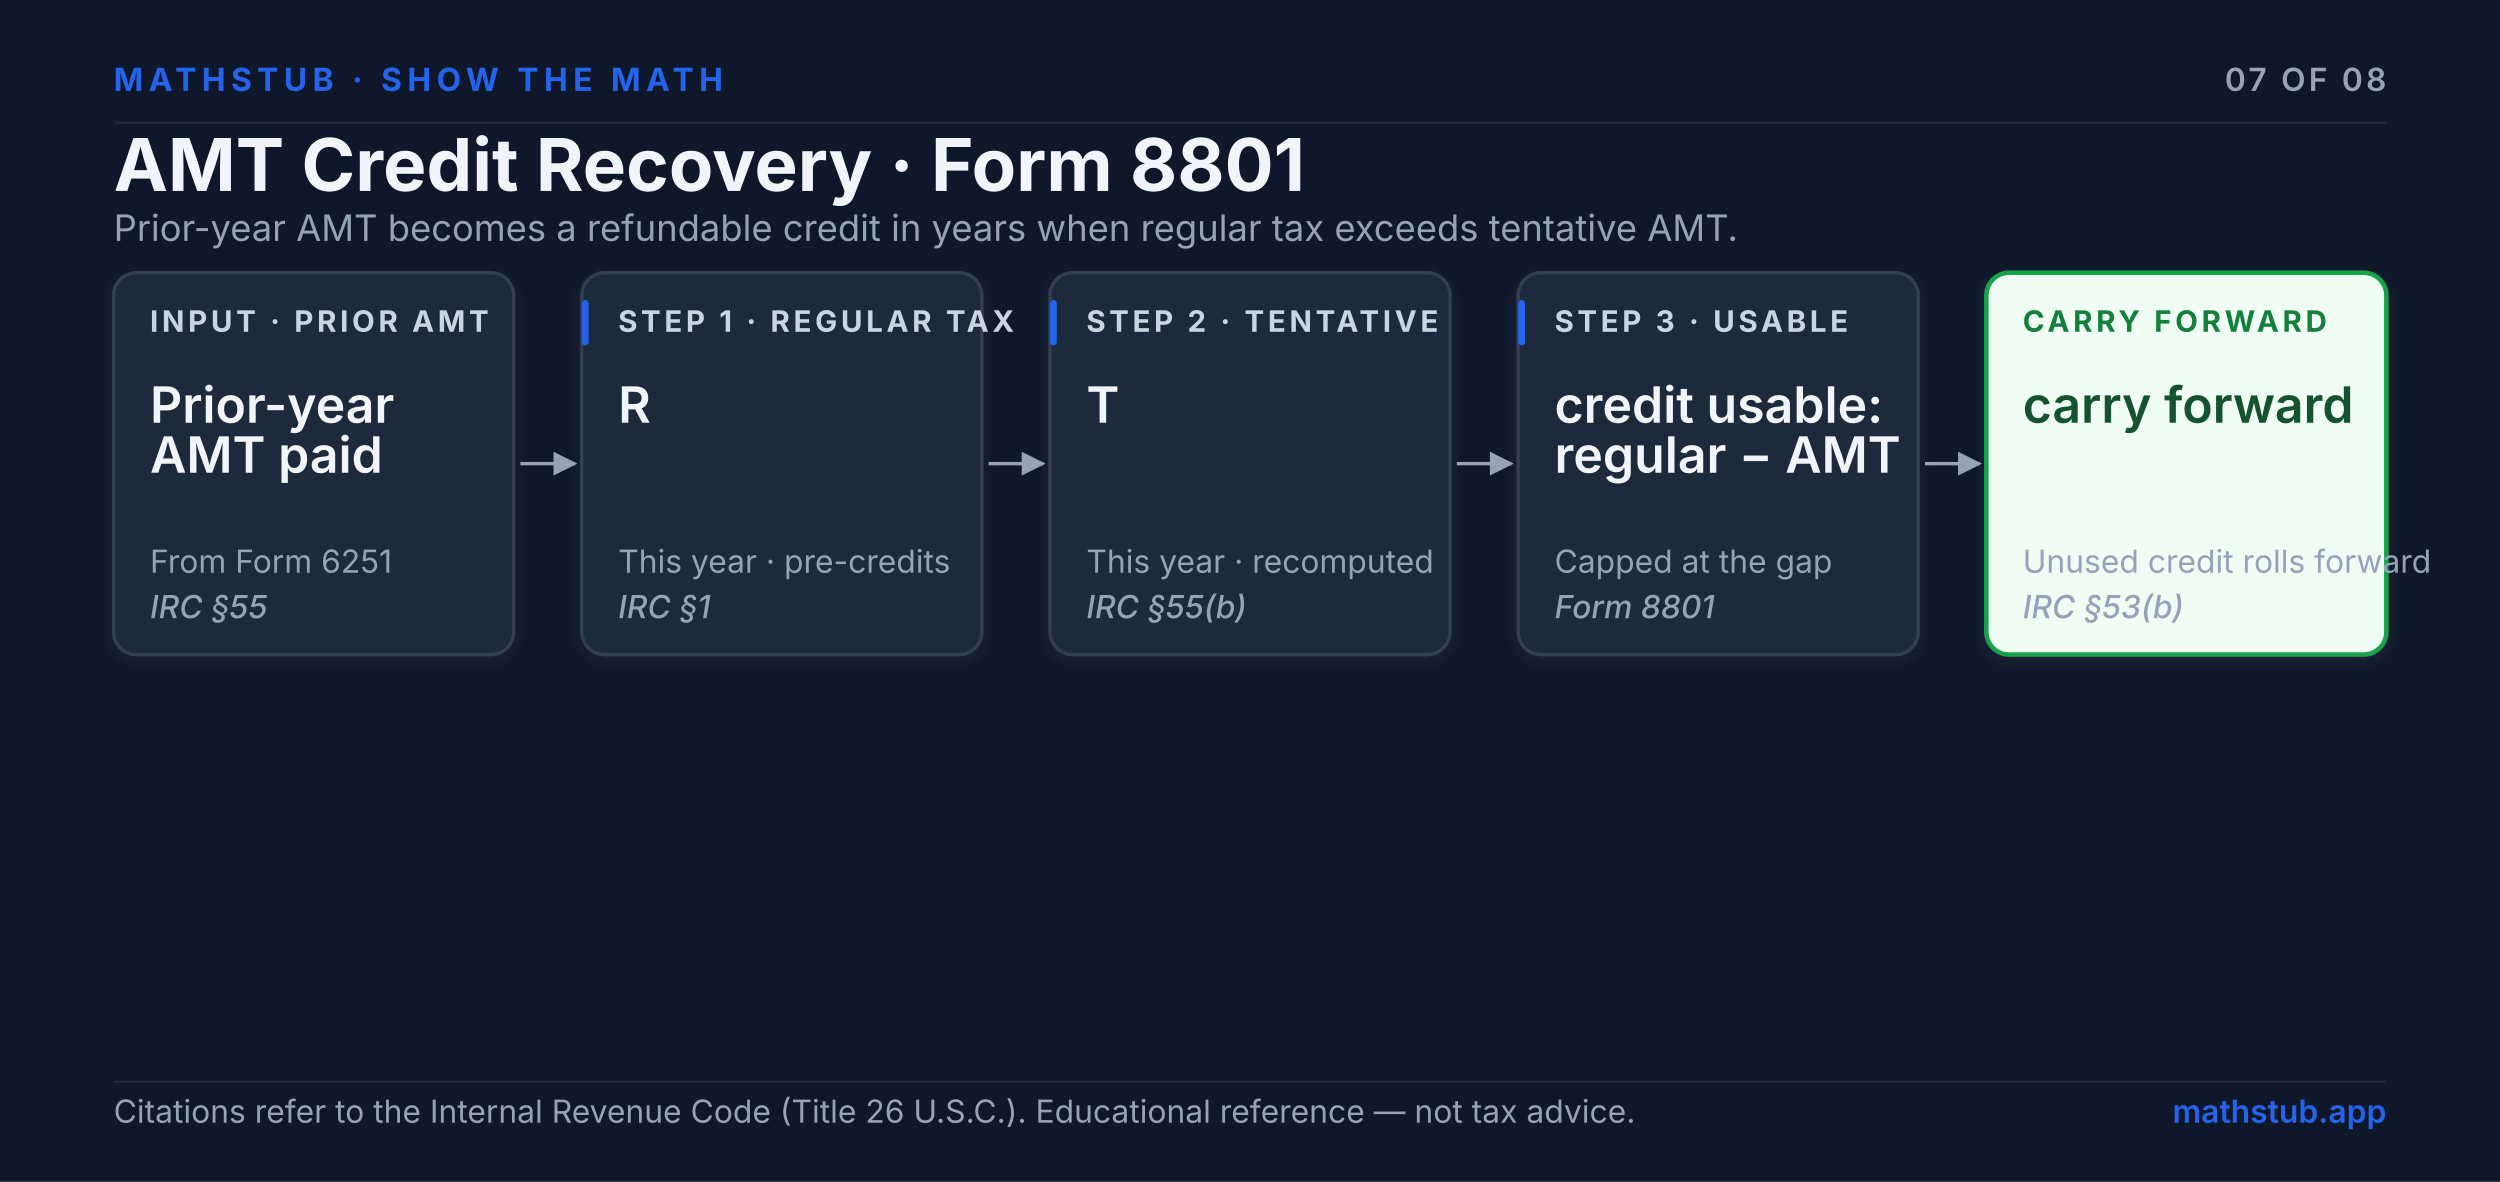
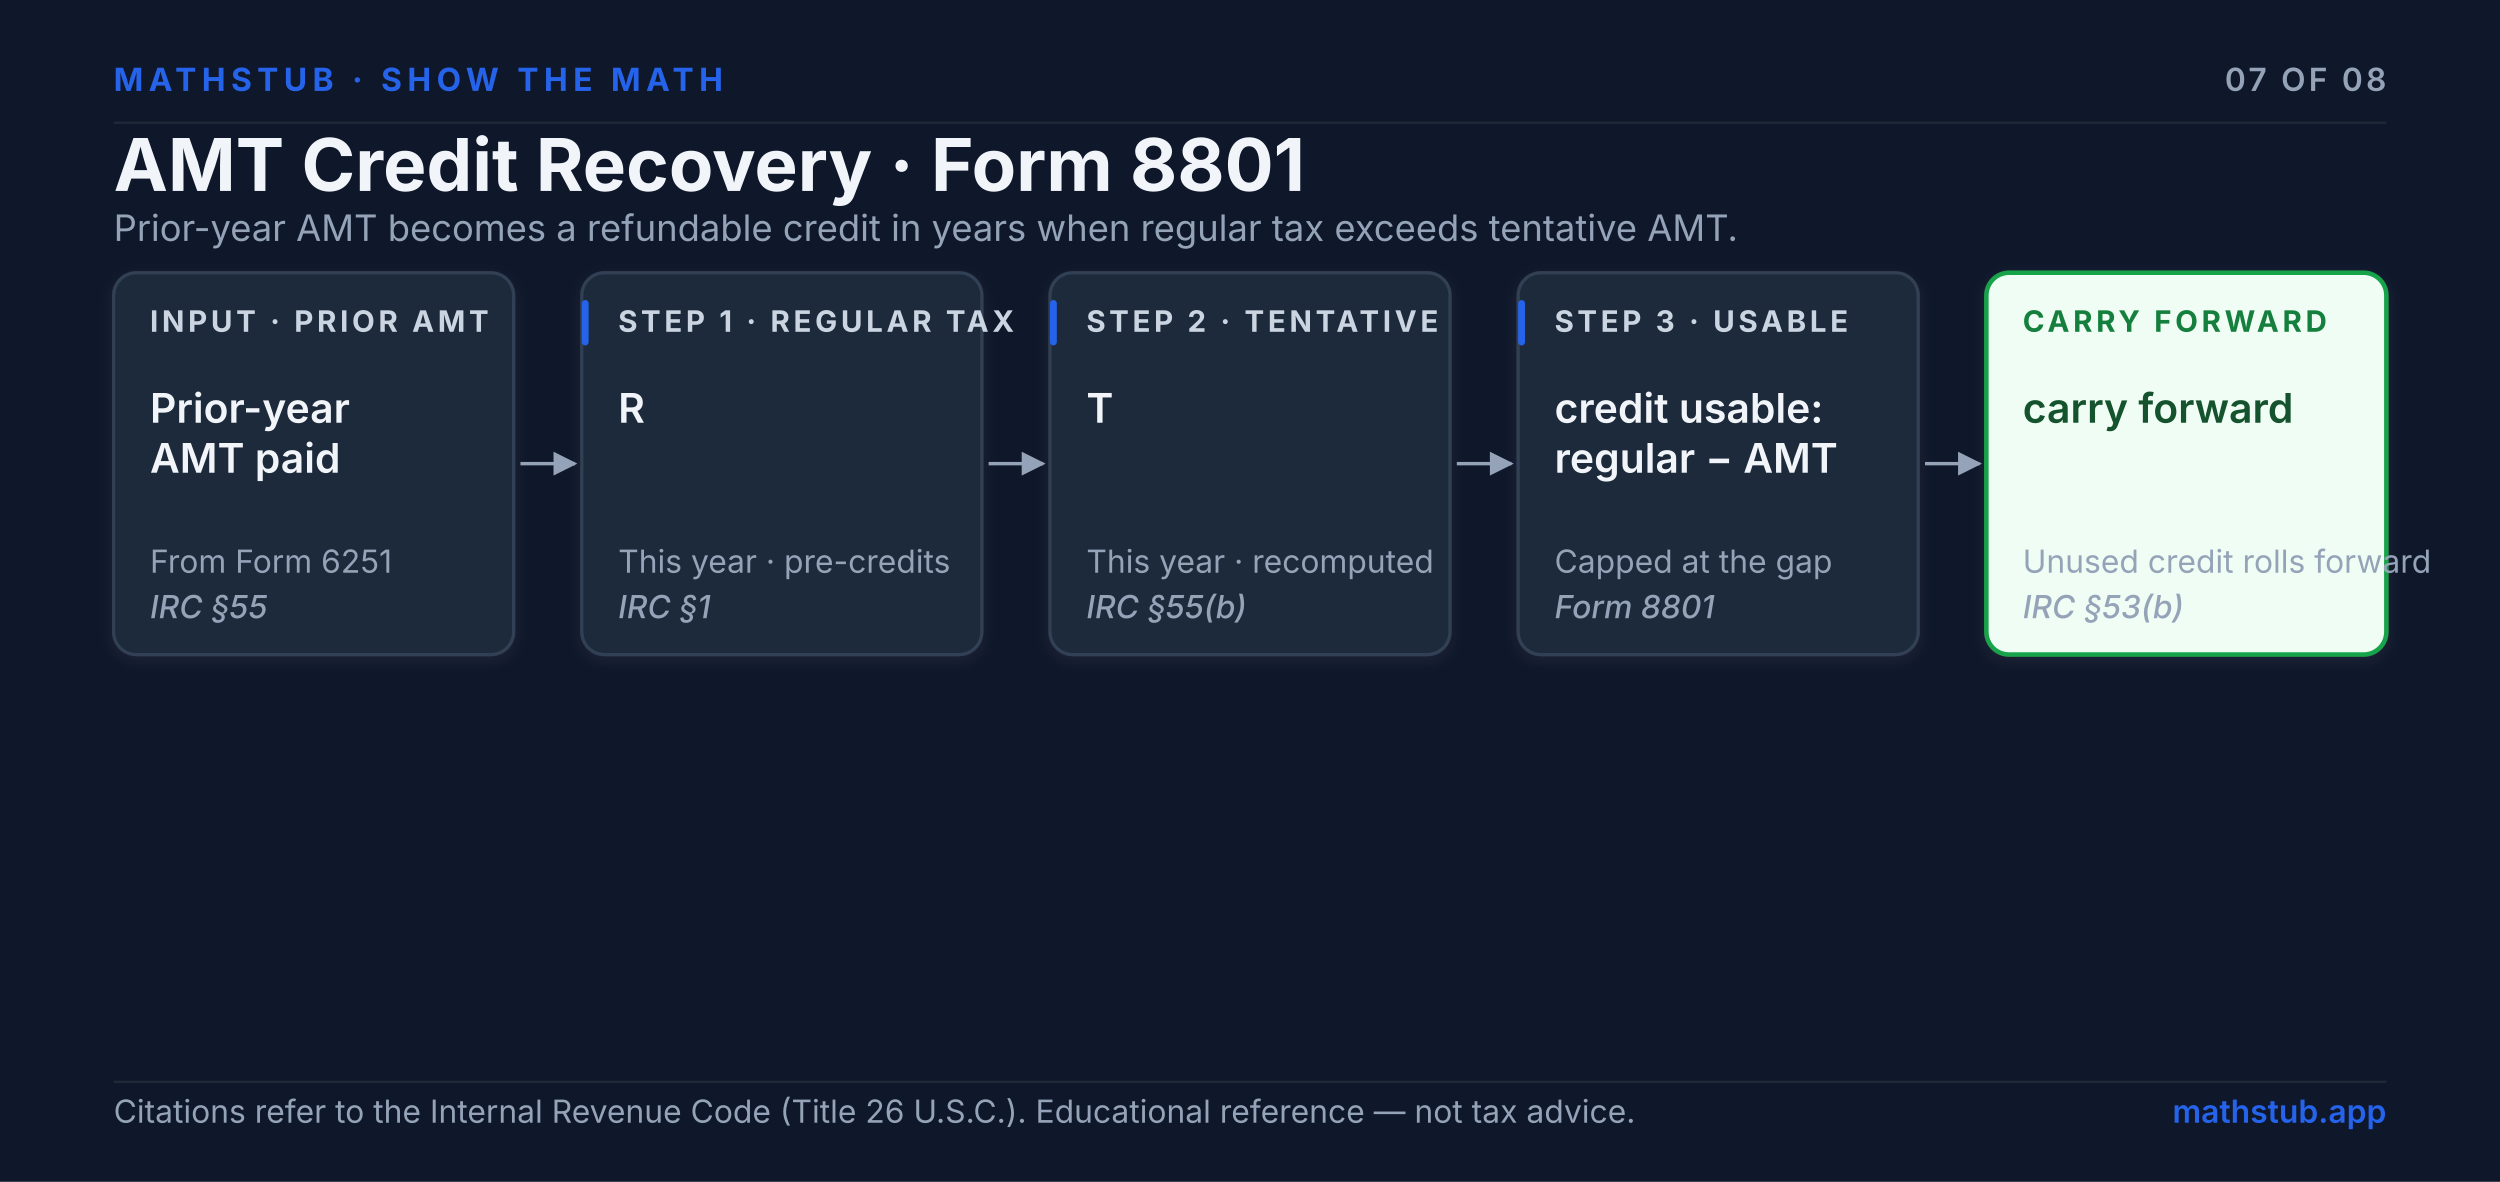
<svg xmlns="http://www.w3.org/2000/svg" viewBox="0 0 1100 520" width="1100" height="520" font-family="Inter, system-ui, -apple-system, 'Segoe UI', sans-serif">
  <defs>
    <marker id="arrow" viewBox="0 0 10 10" refX="9" refY="5" markerWidth="7" markerHeight="7" orient="auto-start-reverse">
      <path d="M0,0 L10,5 L0,10 z" fill="#94a3b8" />
    </marker>
    <filter id="boxShadow" x="-5%" y="-5%" width="110%" height="115%">
      <feDropShadow dx="0" dy="2" stdDeviation="3" flood-color="#f1f5f9" flood-opacity="0.06" />
    </filter>
  </defs>
  <rect width="1100" height="520" fill="#0f172a" />
  <text x="50" y="40" font-size="14" font-weight="700" fill="#2563eb" letter-spacing="2.4">MATHSTUB · SHOW THE MATH</text>
  <text x="1050" y="40" font-size="14" font-weight="600" fill="#94a3b8" text-anchor="end" letter-spacing="1.4">07 OF 08</text>
  <line x1="50" y1="54" x2="1050" y2="54" stroke="#1f2937" stroke-width="1" />
  <text x="50" y="84" font-size="32" font-weight="700" fill="#f1f5f9">AMT Credit Recovery · Form 8801</text>
  <text x="50" y="106" font-size="16" font-weight="400" fill="#94a3b8">Prior-year AMT becomes a refundable credit in years when regular tax exceeds tentative AMT.</text>
  <rect x="50" y="120" width="176" height="168" rx="10" fill="#1e293b" stroke="#334155" stroke-width="1.4" filter="url(#boxShadow)" />
  <text x="66" y="146" font-size="13" font-weight="700" fill="#cbd5e1" letter-spacing="1.6">INPUT · PRIOR AMT</text>
-   <text x="66" y="186" font-size="22" font-weight="600" fill="#f1f5f9">Prior-year</text>
-   <text x="66" y="208" font-size="22" font-weight="600" fill="#f1f5f9">AMT paid</text>
+   <text x="66" y="186" font-size="18" font-weight="600" fill="#f1f5f9">Prior-year</text>
+   <text x="66" y="208" font-size="18" font-weight="600" fill="#f1f5f9">AMT paid</text>
  <text x="66" y="252" font-size="14" font-weight="400" fill="#94a3b8">From Form 6251</text>
  <text x="66" y="272" font-size="14" font-style="italic" font-weight="500" fill="#94a3b8">IRC §55</text>
  <line x1="229" y1="204" x2="253" y2="204" stroke="#94a3b8" stroke-width="1.5" marker-end="url(#arrow)" />
  <rect x="256" y="120" width="176" height="168" rx="10" fill="#1e293b" stroke="#334155" stroke-width="1.4" filter="url(#boxShadow)" />
  <rect x="256" y="132" width="3" height="20" rx="1.5" fill="#2563eb" />
  <text x="272" y="146" font-size="13" font-weight="700" fill="#cbd5e1" letter-spacing="1.6">STEP 1 · REGULAR TAX</text>
-   <text x="272" y="186" font-size="22" font-weight="600" fill="#f1f5f9">R</text>
+   <text x="272" y="186" font-size="18" font-weight="600" fill="#f1f5f9">R</text>
  <text x="272" y="252" font-size="14" font-weight="400" fill="#94a3b8">This year · pre-credits</text>
  <text x="272" y="272" font-size="14" font-style="italic" font-weight="500" fill="#94a3b8">IRC §1</text>
  <line x1="435" y1="204" x2="459" y2="204" stroke="#94a3b8" stroke-width="1.5" marker-end="url(#arrow)" />
  <rect x="462" y="120" width="176" height="168" rx="10" fill="#1e293b" stroke="#334155" stroke-width="1.4" filter="url(#boxShadow)" />
  <rect x="462" y="132" width="3" height="20" rx="1.5" fill="#2563eb" />
  <text x="478" y="146" font-size="13" font-weight="700" fill="#cbd5e1" letter-spacing="1.6">STEP 2 · TENTATIVE</text>
-   <text x="478" y="186" font-size="22" font-weight="600" fill="#f1f5f9">T</text>
+   <text x="478" y="186" font-size="18" font-weight="600" fill="#f1f5f9">T</text>
  <text x="478" y="252" font-size="14" font-weight="400" fill="#94a3b8">This year · recomputed</text>
  <text x="478" y="272" font-size="14" font-style="italic" font-weight="500" fill="#94a3b8">IRC §55(b)</text>
  <line x1="641" y1="204" x2="665" y2="204" stroke="#94a3b8" stroke-width="1.5" marker-end="url(#arrow)" />
  <rect x="668" y="120" width="176" height="168" rx="10" fill="#1e293b" stroke="#334155" stroke-width="1.4" filter="url(#boxShadow)" />
  <rect x="668" y="132" width="3" height="20" rx="1.5" fill="#2563eb" />
  <text x="684" y="146" font-size="13" font-weight="700" fill="#cbd5e1" letter-spacing="1.6">STEP 3 · USABLE</text>
-   <text x="684" y="186" font-size="22" font-weight="600" fill="#f1f5f9">credit usable:</text>
-   <text x="684" y="208" font-size="22" font-weight="600" fill="#f1f5f9">regular − AMT</text>
+   <text x="684" y="186" font-size="18" font-weight="600" fill="#f1f5f9">credit usable:</text>
+   <text x="684" y="208" font-size="18" font-weight="600" fill="#f1f5f9">regular − AMT</text>
  <text x="684" y="252" font-size="14" font-weight="400" fill="#94a3b8">Capped at the gap</text>
  <text x="684" y="272" font-size="14" font-style="italic" font-weight="500" fill="#94a3b8">Form 8801</text>
  <line x1="847" y1="204" x2="871" y2="204" stroke="#94a3b8" stroke-width="1.5" marker-end="url(#arrow)" />
  <rect x="874" y="120" width="176" height="168" rx="10" fill="#f0fdf4" stroke="#16a34a" stroke-width="2" filter="url(#boxShadow)" />
  <text x="890" y="146" font-size="13" font-weight="700" fill="#15803d" letter-spacing="1.6">CARRY FORWARD</text>
-   <text x="890" y="186" font-size="22" font-weight="600" fill="#14532d">carry forward</text>
+   <text x="890" y="186" font-size="18" font-weight="600" fill="#14532d">carry forward</text>
  <text x="890" y="252" font-size="14" font-weight="400" fill="#94a3b8">Unused credit rolls forward</text>
  <text x="890" y="272" font-size="14" font-style="italic" font-weight="500" fill="#94a3b8">IRC §53(b)</text>
  <line x1="50" y1="476" x2="1050" y2="476" stroke="#1f2937" stroke-width="1" />
  <text x="50" y="494" font-size="14" fill="#94a3b8">Citations refer to the Internal Revenue Code (Title 26 U.S.C.). Educational reference — not tax advice.</text>
  <text x="1050" y="494" font-size="14" font-weight="600" fill="#2563eb" text-anchor="end">mathstub.app</text>
</svg>
